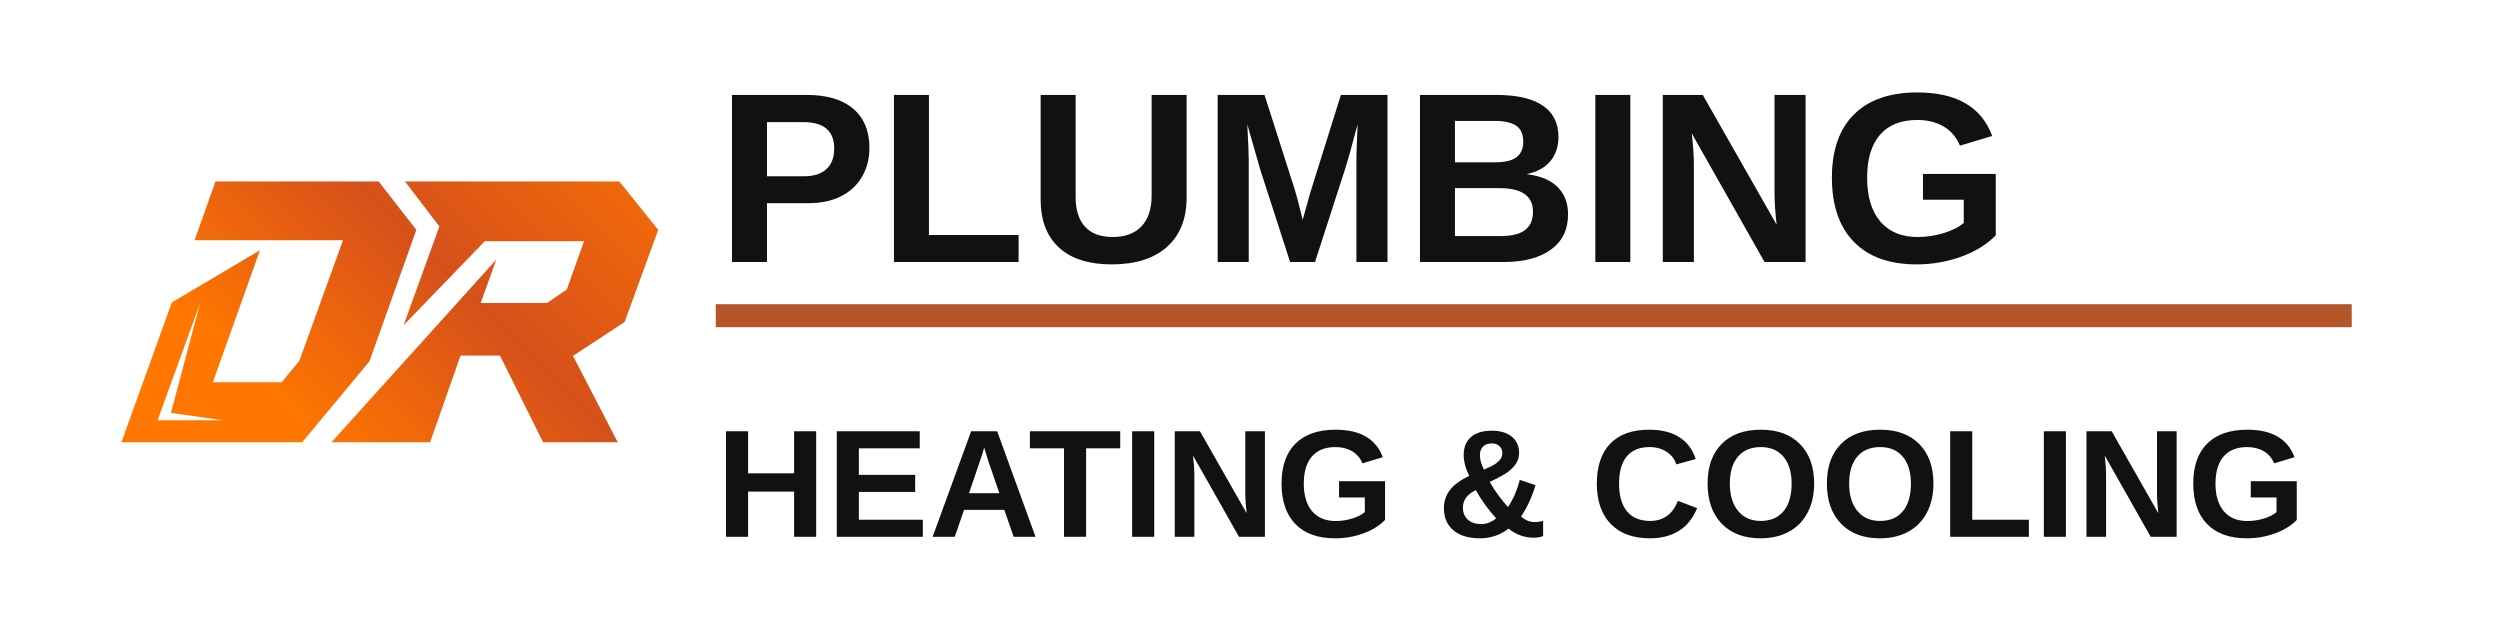
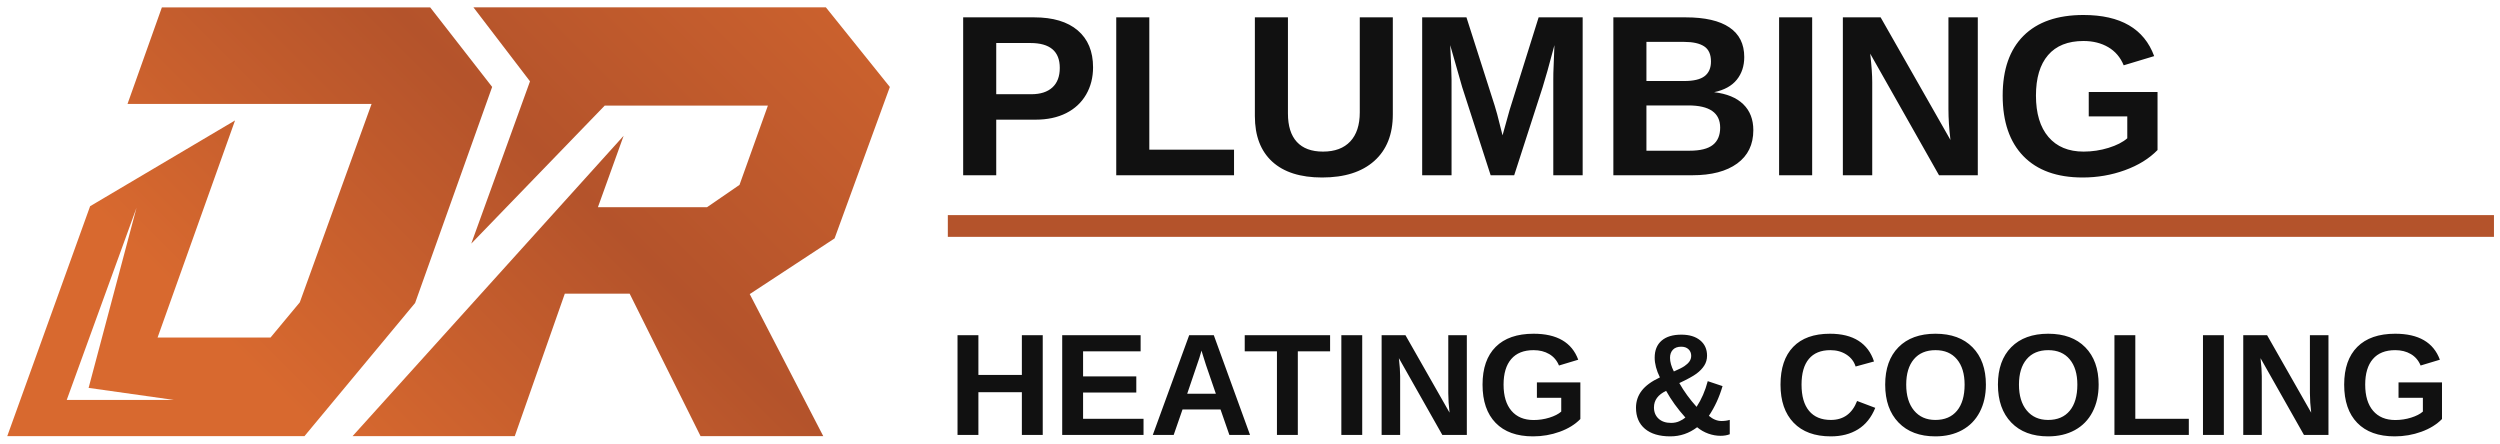
- <svg xmlns="http://www.w3.org/2000/svg" width="1956" height="500" viewBox="0 0 1956 500" role="img" aria-labelledby="title description">
+ <svg xmlns="http://www.w3.org/2000/svg" width="1956" height="347" viewBox="-224.675 60 2069.675 367" role="img" aria-labelledby="title description">
  <defs>
    <linearGradient id="g" gradientUnits="userSpaceOnUse" x1="72.927" y1="174.795" x2="315.609" y2="-67.888">
-       <stop offset="0" stop-color="#FF7700" />
-       <stop offset=".126" stop-color="#FF7700" />
-       <stop offset=".492" stop-color="#D6501B" />
-       <stop offset="1" stop-color="#FF7700" />
+       <stop offset="0" stop-color="#D8692F" />
+       <stop offset=".126" stop-color="#D8692F" />
+       <stop offset=".492" stop-color="#B4532B" />
+       <stop offset="1" stop-color="#D8692F" />
    </linearGradient>
  </defs>
-   <path transform="translate(95.000 141.971) scale(1.34422)" fill="url(#g)" d="M165.036 0.000L185.061 26.187L164.266 83.642L211.517 34.774L269.280 34.774L259.229 62.847L247.723 70.756L209.101 70.756L218.205 45.472L122.242 151.803L179.669 151.803L197.384 101.356L220.335 101.356L245.443 151.803L288.881 151.803L262.849 101.510L292.886 81.794L312.449 28.189L289.805 0.000ZM54.740 0.017L42.572 34.198L128.974 34.198L103.569 104.425L93.193 116.900L53.215 116.900L80.642 40.034L29.335 70.399L0.000 151.804L105.210 151.804L144.386 104.655L171.662 28.170L149.727 0.017ZM45.764 70.948L28.801 134.715L59.039 138.987L21.056 138.987Z" />
+   <path transform="translate(-218.675 66) scale(2.33854)" fill="url(#g)" d="M165.036 0.000L185.061 26.187L164.266 83.642L211.517 34.774L269.280 34.774L259.229 62.847L247.723 70.756L209.101 70.756L218.205 45.472L122.242 151.803L179.669 151.803L197.384 101.356L220.335 101.356L245.443 151.803L288.881 151.803L262.849 101.510L292.886 81.794L312.449 28.189L289.805 0.000ZM54.740 0.017L42.572 34.198L128.974 34.198L103.569 104.425L93.193 116.900L53.215 116.900L80.642 40.034L29.335 70.399L0.000 151.804L105.210 151.804L144.386 104.655L171.662 28.170L149.727 0.017ZM45.764 70.948L28.801 134.715L59.039 138.987L21.056 138.987Z" />
  <text x="560" y="205" fill="#111111" font-family="Arial, Helvetica, sans-serif" font-size="190" font-weight="900" lengthAdjust="spacingAndGlyphs" textLength="1280">PLUMBING</text>
-   <rect x="560" y="238" width="1280" height="18" fill="#B4552A" />
+   <rect x="560" y="238" width="1280" height="18" fill="#B4532B" />
  <text x="560" y="420" fill="#111111" font-family="Arial, Helvetica, sans-serif" font-size="120" font-weight="700" lengthAdjust="spacingAndGlyphs" textLength="1280">HEATING &amp; COOLING</text>
</svg>
